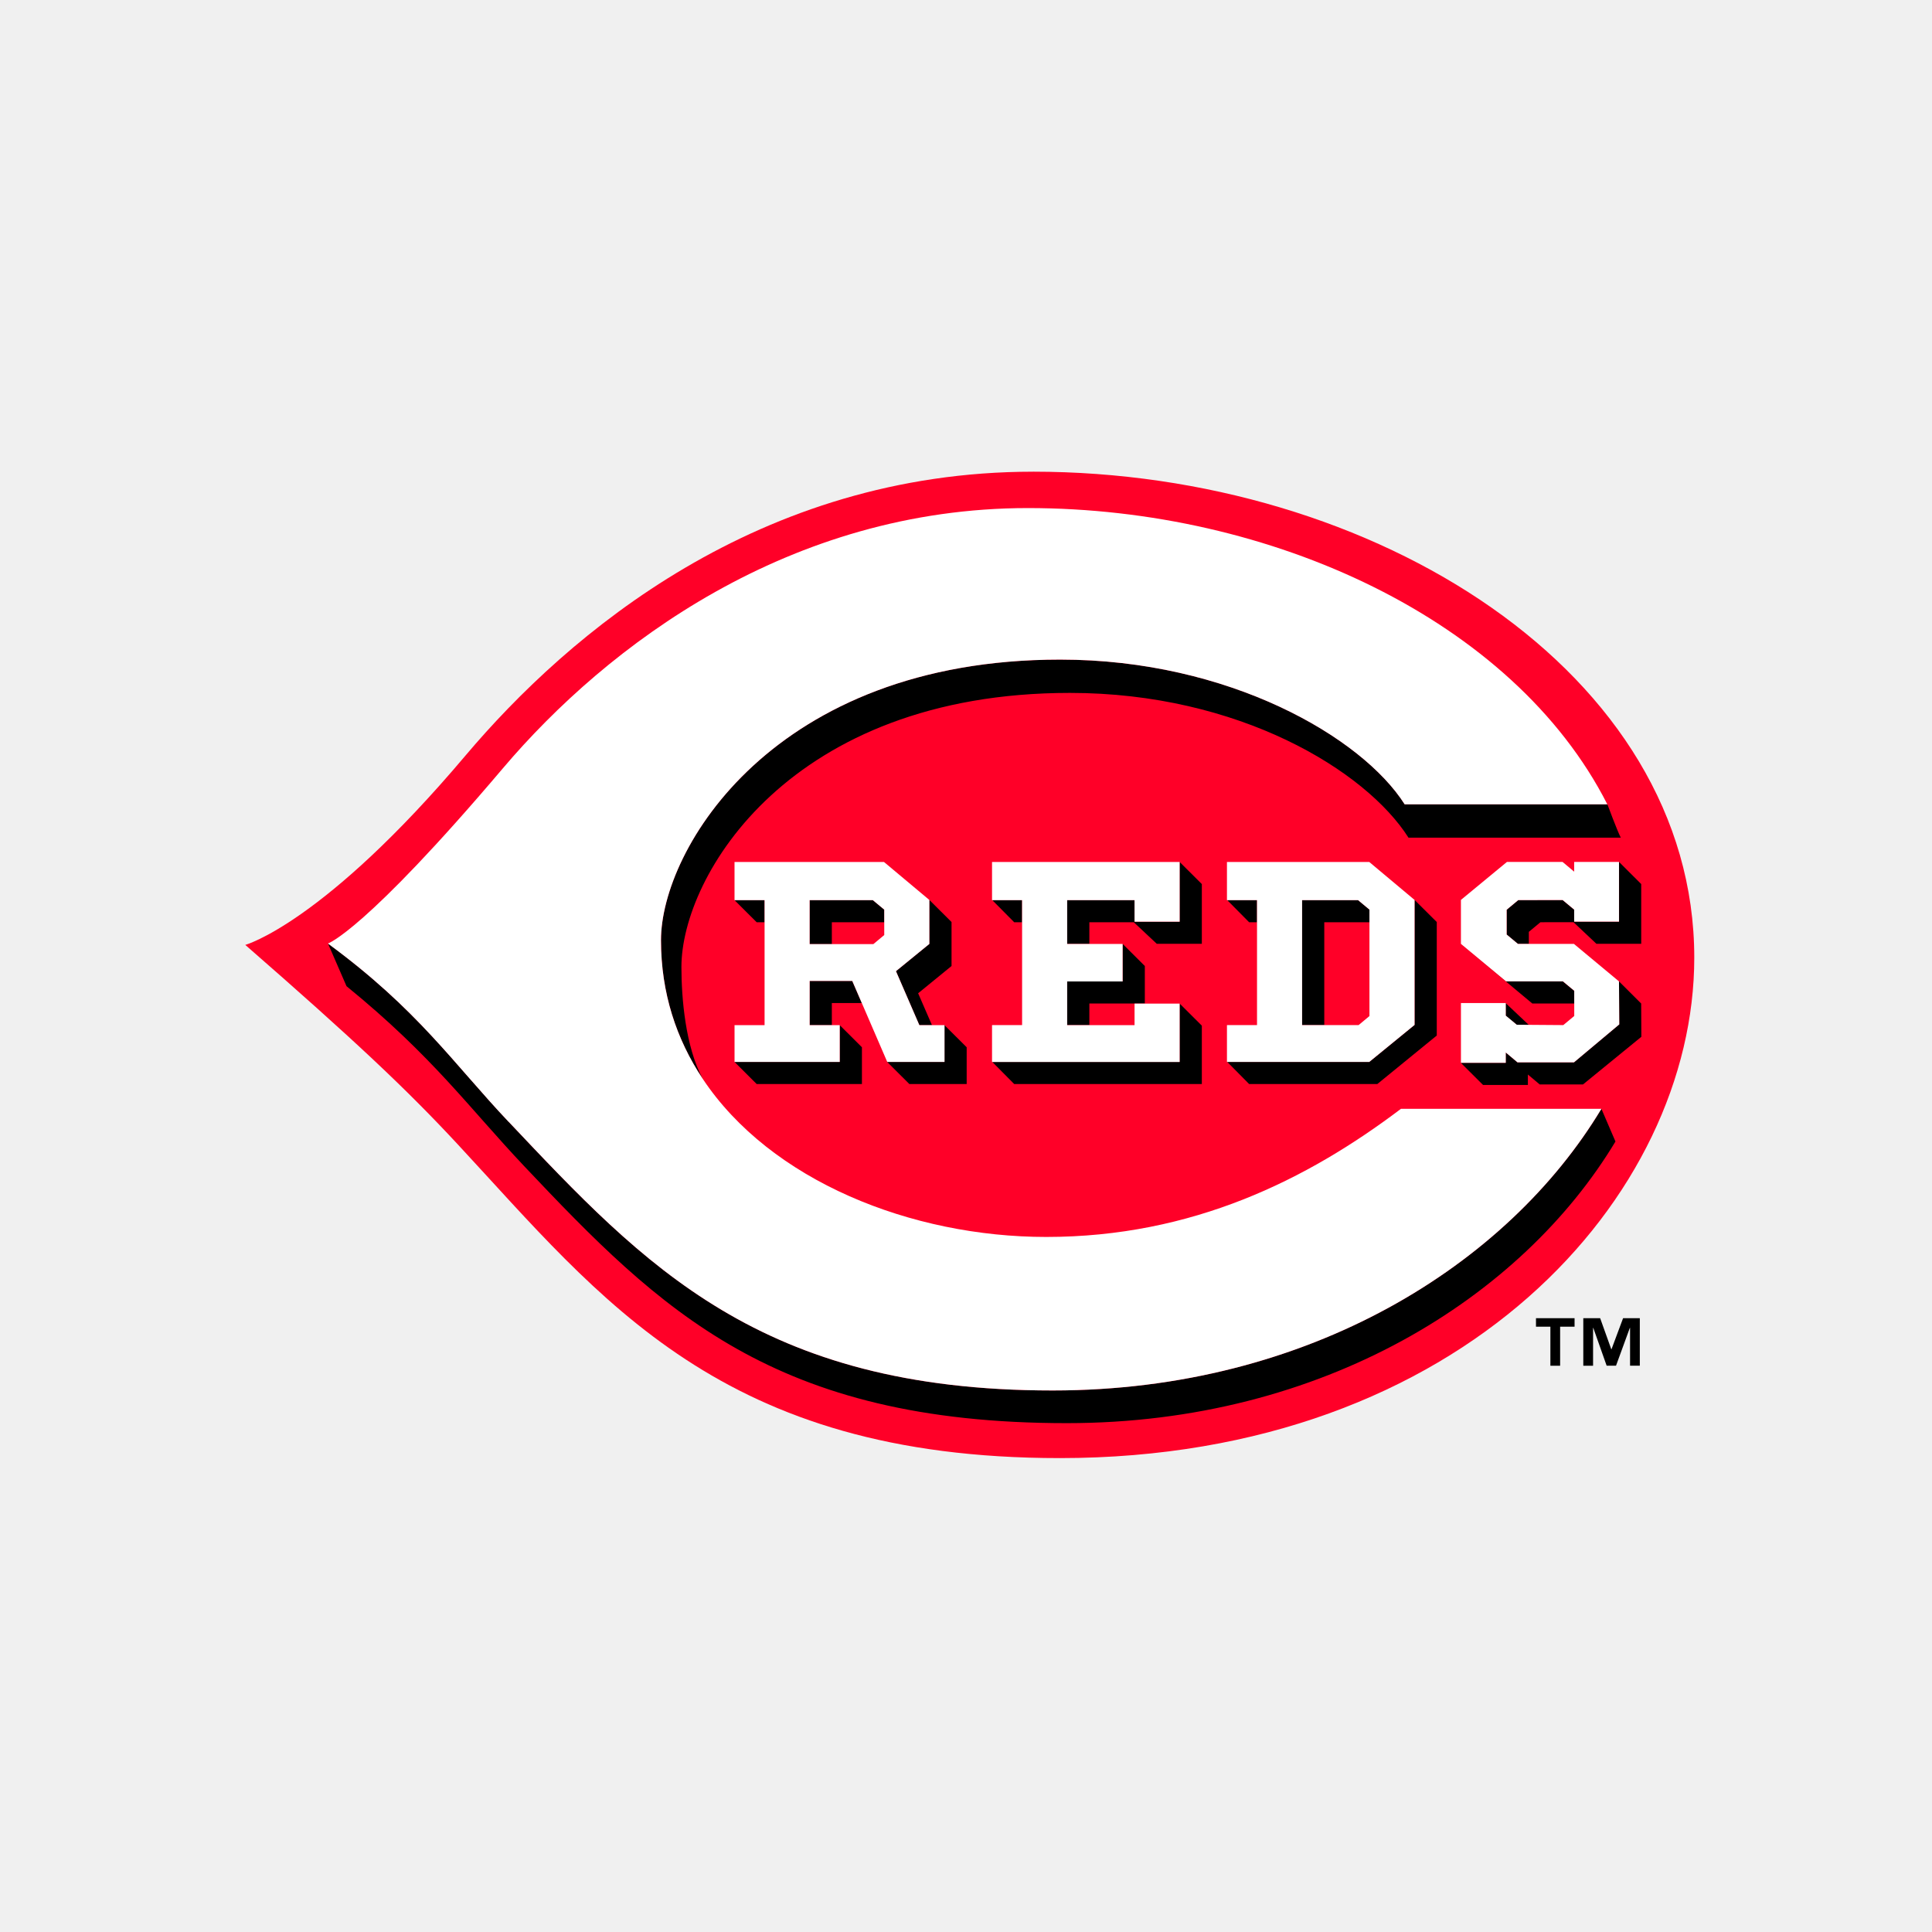
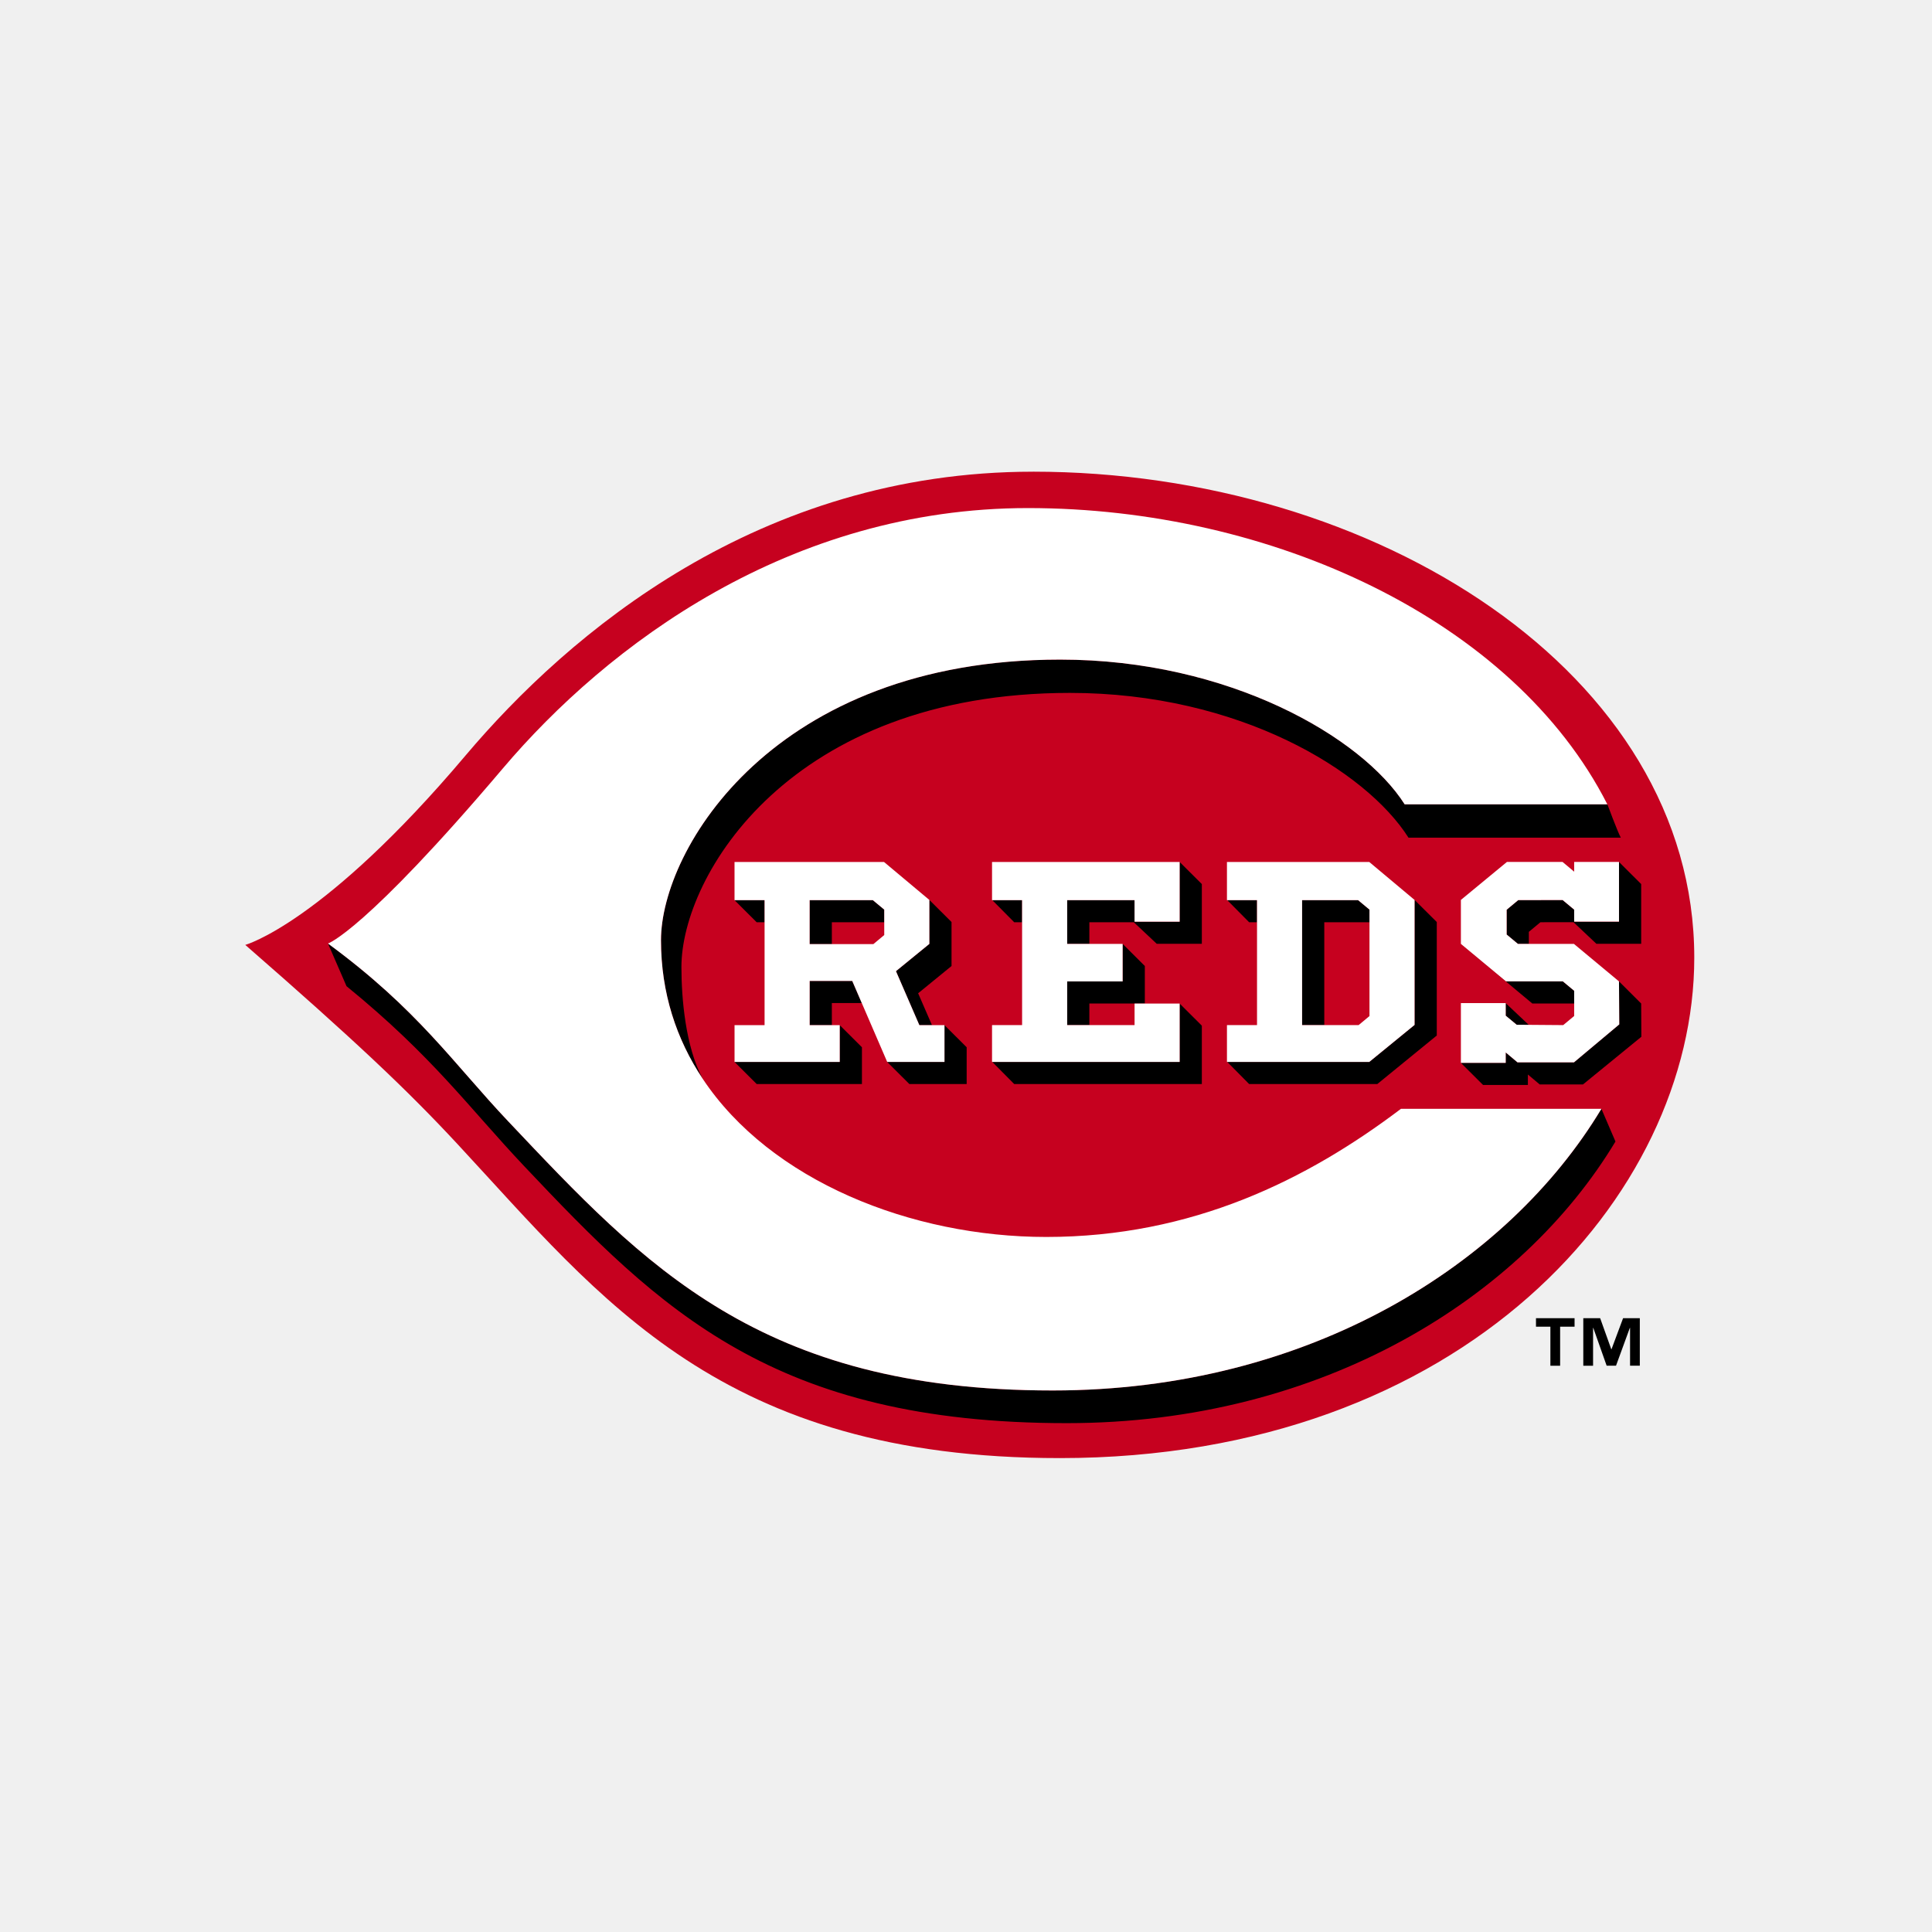
<svg xmlns="http://www.w3.org/2000/svg" width="512" height="512" viewBox="0 0 512 512">
  <g fill="none" fill-rule="evenodd">
-     <path d="M280.842 386.41C387.772 386.41 449 316.89 449 253.795 449 178.24 364.253 125 273.76 125v.005c-72.648 0-123.01 42.807-150.392 75.217C85.772 244.734 65 250.406 65 250.406c29.118 25.402 42.82 38.325 56.334 52.89 38.135 41.087 69.716 83.113 159.508 83.113z" fill="#FF0028" />
-     <path d="M278.982 368.49c-77.682 0-108.226-33.175-144.197-71.215-14.75-15.592-23.98-29.684-47.865-47.232l4.91 11.305c22.962 18.71 32.45 32.23 47.202 47.82 35.968 38.04 65.99 67.98 143.67 67.98 68.017 0 120.653-33.453 145.412-74.636l-3.726-8.662c-24.754 41.18-77.4 74.64-145.406 74.64z" fill="#000" />
-     <path d="M280.97 174.8c-75.97 0-105.8 50.29-105.8 74.37 0 13.966 4.086 26.24 11.037 36.698-4.555-8.506-5.623-21.32-5.623-29.608 0-24.093 28.68-72.634 102.967-72.634 44.68 0 78.39 20.538 89.71 38.36h56.26c-1.03-2.034-3.54-8.83-3.54-8.83h-53.72c-11.32-17.822-46.61-38.355-91.28-38.355z" fill="#000" />
-     <path d="M134.785 297.274c35.97 38.04 66.515 71.216 144.197 71.216 68.007 0 120.652-33.462 145.406-74.642H371.27c-24.85 18.795-55.298 33.957-94 33.957-35.726 0-73.05-14.836-91.063-41.937-6.95-10.46-11.038-22.734-11.038-36.698 0-24.08 29.82-74.37 105.8-74.37 44.67 0 79.96 20.536 91.28 38.356h53.71c-24.92-48.987-89.23-78.512-153.54-78.512-63.17 0-111.43 36.28-139.14 68.954-36.71 43.304-46.38 46.445-46.38 46.445 23.884 17.548 33.112 31.64 47.863 47.23z" fill="#FFF" />
-     <path d="M312.62 244.253h-11.95v-5.7h-17.86v11.59h5.883v-5.734h11.777l6.08 5.7h11.95v-15.82l-5.88-5.86v15.82z" fill="#000" />
-     <path d="M262.973 281.425l5.805 5.858H318.5v-15.47l-5.88-5.858v15.47h-49.647z" fill="#000" />
-     <path d="M282.808 260.08v11.582h5.883v-5.722h14.7V256l-5.88-5.856v9.935h-14.7z" fill="#000" />
-     <path d="M262.973 238.553l5.805 5.856h2.082v-5.86h-7.887z" fill="#000" />
-     <path d="M194.657 238.553l5.874 5.856h2.09v-5.86h-7.96z" fill="#000" />
-     <path d="M194.657 281.425l5.874 5.858h27.89v-9.75l-5.88-5.86v9.752h-27.88z" fill="#000" />
-     <path d="M237.437 257.37l6.2 14.304h3.345l-3.666-8.446 8.852-7.228v-11.653l-5.88-5.853v11.65l-8.85 7.227z" fill="#000" />
-     <path d="M214.566 259.957v11.717h5.88v-5.86h7.926l-2.522-5.857h-11.284z" fill="#000" />
-     <path d="M250.296 281.425h-15.184l5.88 5.858h15.187v-9.75l-5.89-5.86v9.752z" fill="#000" />
-     <path d="M234.335 244.41v-3.347l-3.02-2.51h-16.75v11.64h5.882v-5.784h13.888z" fill="#000" />
-     <path d="M282.808 238.553h17.86v5.7h11.953v-15.82H262.9v10.12h7.966v33.108h-7.887v.02h-.08v9.75h49.72v-15.47h-11.95v5.71h-17.86v-11.58h14.7v-9.93h-14.7v-11.59z" fill="#FFF" />
-     <path d="M250.296 271.674h-6.656l-6.2-14.303 8.85-7.22V238.5l-12.02-10.063h-39.613v10.12h7.964v33.12h-7.96v9.75h27.88v-9.75h-7.97V259.96h11.29l2.53 5.857 6.74 15.61h15.18v-9.75zm-29.85-21.48h-5.882v-11.64h16.75l3.02 2.51v6.73l-2.88 2.4h-11.007z" fill="#FFF" />
-     <path d="M325.24 238.553l5.796 5.856h2.085v-5.86h-7.88z" fill="#000" />
-     <path d="M362.93 244.41v-3.347l-3.013-2.51H345.07v33.11h5.877V244.41h11.984z" fill="#000" />
-     <path d="M374.877 271.612l-12.01 9.813H325.24l5.796 5.858H365l15.76-12.86v-30.076l-5.883-5.853v33.118z" fill="#000" />
-     <path d="M414.17 260.08H399.1l-11.952-9.936 18.93 15.796h11.093v-3.367l-3-2.494z" fill="#000" />
-     <path d="M434.927 265.94l-5.877-5.86.07 11.396-12.008 10.062H402.16l-3.132-2.632v2.767h-11.88l5.88 5.858h11.878v-2.77l3.136 2.63h11.466l15.47-12.63-.05-8.81z" fill="#000" />
-     <path d="M417.17 244.253v-3.183l-3.054-2.542-11.768.016-3.07 2.55v6.57l2.986 2.48h2.896v-3.197l3.065-2.544 8.766-.014 6.07 5.72h11.88v-15.82l-5.87-5.86v15.82h-11.88z" fill="#000" />
-     <path d="M401.94 271.58l3.193.022-6.105-5.757v3.323l2.912 2.41z" fill="#000" />
-     <path d="M374.877 271.612v-33.118l-12.01-10.062h-37.712v10.12h7.968v33.11h-7.883v.013h-.085v9.75h37.712l12.01-9.814zm-23.93.05h-5.878v-33.11h14.84l3.01 2.51v28.203l-2.88 2.397h-9.11z" fill="#FFF" />
-     <path d="M399.028 278.906l3.13 2.632h14.954l12.01-10.062-.072-11.397-11.95-9.94h-14.835l-2.985-2.48v-6.57l3.068-2.55 11.768-.02 3.055 2.54v3.18h11.88v-15.82h-11.88V231l-3.07-2.575h-14.75l-12.19 10.06v11.65l11.96 9.935h15.07l3 2.493v6.68l-2.9 2.417-9.138-.067-3.193-.024-2.915-2.42v-3.33h-11.88v15.83h11.88v-2.76z" fill="#FFF" />
+     <path d="M280.842 386.41C387.772 386.41 449 316.89 449 253.795 449 178.24 364.253 125 273.76 125v.005c-72.648 0-123.01 42.807-150.392 75.217C85.772 244.734 65 250.406 65 250.406c29.118 25.402 42.82 38.325 56.334 52.89 38.135 41.087 69.716 83.113 159.508 83.113z" fill="#C6011F" />
+     <path d="M278.982 368.492c-77.682 0-108.226-33.177-144.197-71.216-14.75-15.593-23.98-29.684-47.865-47.233l4.91 11.305c22.962 18.712 32.452 32.23 47.202 47.82 35.968 38.04 65.99 67.98 143.67 67.98 68.017 0 120.654-33.452 145.413-74.636l-3.727-8.662c-24.753 41.18-77.4 74.642-145.406 74.642z" fill="#000" />
+     <path d="M280.97 174.8c-75.97 0-105.8 50.29-105.8 74.37 0 13.966 4.086 26.24 11.037 36.698-4.555-8.506-5.623-21.32-5.623-29.608 0-24.093 28.68-72.634 102.967-72.634 44.677 0 78.39 20.54 89.71 38.36h56.258c-1.03-2.034-3.545-8.83-3.545-8.83H372.26c-11.32-17.82-46.614-38.355-91.286-38.355z" fill="#000" />
+     <path d="M134.785 297.274c35.97 38.04 66.515 71.216 144.197 71.216 68.007 0 120.653-33.462 145.406-74.642H371.27c-24.85 18.795-55.298 33.958-94 33.958-35.726 0-73.05-14.837-91.063-41.938-6.95-10.46-11.038-22.734-11.038-36.698 0-24.08 29.824-74.37 105.8-74.37 44.67 0 79.96 20.536 91.28 38.356h53.715c-24.913-48.987-89.224-78.512-153.535-78.512-63.167 0-111.43 36.28-139.137 68.954-36.71 43.305-46.377 46.445-46.377 46.445 23.886 17.55 33.115 31.64 47.865 47.23z" fill="#FFF" />
+     <path d="M312.62 244.252h-11.95v-5.7h-17.86v11.592h5.883v-5.736h11.777l6.08 5.708h11.95V234.29l-5.88-5.857v15.82zm-49.647 37.173l5.805 5.857H318.5v-15.47l-5.88-5.858v15.47h-49.647zm19.835-21.345v11.582h5.883v-5.722h14.7V256l-5.88-5.856v9.935h-14.7zm-19.835-21.528l5.805 5.856h2.082v-5.856h-7.887zm-68.316 0l5.874 5.856h2.09v-5.856h-7.96zm0 42.873l5.874 5.857h27.89v-9.75l-5.882-5.858v9.75H194.66zm42.78-24.055l6.2 14.304h3.345l-3.666-8.446 8.852-7.228v-11.654l-5.88-5.852v11.65l-8.85 7.226zm-22.87 2.587v11.717h5.88v-5.86h7.925l-2.522-5.857h-11.284zm35.73 21.468H235.11l5.88 5.857h15.187v-9.75l-5.885-5.858v9.75zm-15.962-37.017v-3.346l-3.02-2.51h-16.75v11.642h5.882v-5.786h13.888z" fill="#000" />
+     <path d="M282.808 238.552h17.86v5.7h11.953v-15.82H262.9v10.12h7.966v33.11h-7.887v.012h-.08v9.75h49.723v-15.47h-11.95v5.708h-17.86V260.08h14.7v-9.936h-14.7v-11.592zm-32.512 33.122h-6.656l-6.2-14.304 8.85-7.226v-11.65l-12.02-10.062h-39.613v10.118h7.964v33.124h-7.96v9.75h27.88v-9.75h-7.97v-11.717h11.283l2.525 5.857 6.738 15.61H250.3v-9.75zm-29.85-21.48h-5.882v-11.642h16.75l3.02 2.51v6.733l-2.88 2.4h-11.007z" fill="#FFF" />
+     <path d="M325.24 238.552l5.796 5.856h2.085v-5.856h-7.88zm37.69 5.856v-3.346l-3.013-2.51H345.07v33.11h5.877v-27.254h11.984z" fill="#000" />
+     <path d="M374.877 271.612l-12.01 9.813H325.24l5.796 5.857H365l15.76-12.86v-30.076l-5.883-5.852v33.118zm39.293-11.532H399.1l-11.952-9.936 18.93 15.796h11.093v-3.367l-3-2.494zm20.757 5.86l-5.877-5.86.07 11.396-12.008 10.062H402.16l-3.132-2.632v2.766h-11.88l5.88 5.858h11.878v-2.772l3.136 2.63h11.466l15.47-12.632-.05-8.816zm-17.757-21.688v-3.182l-3.054-2.543-11.768.016-3.07 2.55v6.57l2.986 2.48h2.896v-3.196l3.065-2.544 8.766-.014 6.066 5.722h11.875V234.29l-5.877-5.857v15.82h-11.88zm-15.23 27.326l3.193.023-6.105-5.752v3.323l2.912 2.41z" fill="#000" />
+     <path d="M374.877 271.612v-33.118l-12.01-10.062h-37.712v10.118h7.968v33.112h-7.883v.014h-.085v9.75h37.712l12.01-9.814zm-23.93.05h-5.878v-33.11h14.843l3.014 2.51v28.203l-2.88 2.397h-9.104zm48.08 7.244l3.13 2.632h14.955l12.01-10.062-.072-11.397-11.95-9.94h-14.835l-2.985-2.48v-6.57l3.068-2.55 11.768-.017 3.055 2.543v3.18h11.88v-15.82h-11.88v2.58l-3.073-2.58H399.35l-12.2 10.064v11.65l11.952 9.936h15.07l3 2.493v6.68l-2.9 2.415-9.137-.07-3.193-.022-2.912-2.41v-3.324h-11.88v15.83h11.88V278.9z" fill="#FFF" />
    <path d="M417.274 351.59h-3.824v10.348h-2.582V351.59h-3.815v-2.25h10.223v2.25h-.002zm17.292 10.338h-2.583v-10.022h-.06l-3.663 10.022h-2.48l-3.54-10.022h-.06v10.032h-2.59v-12.6h4.47l2.947 8.23h.055l3.07-8.23h4.436v12.59h-.002z" fill="#000" />
  </g>
</svg>
